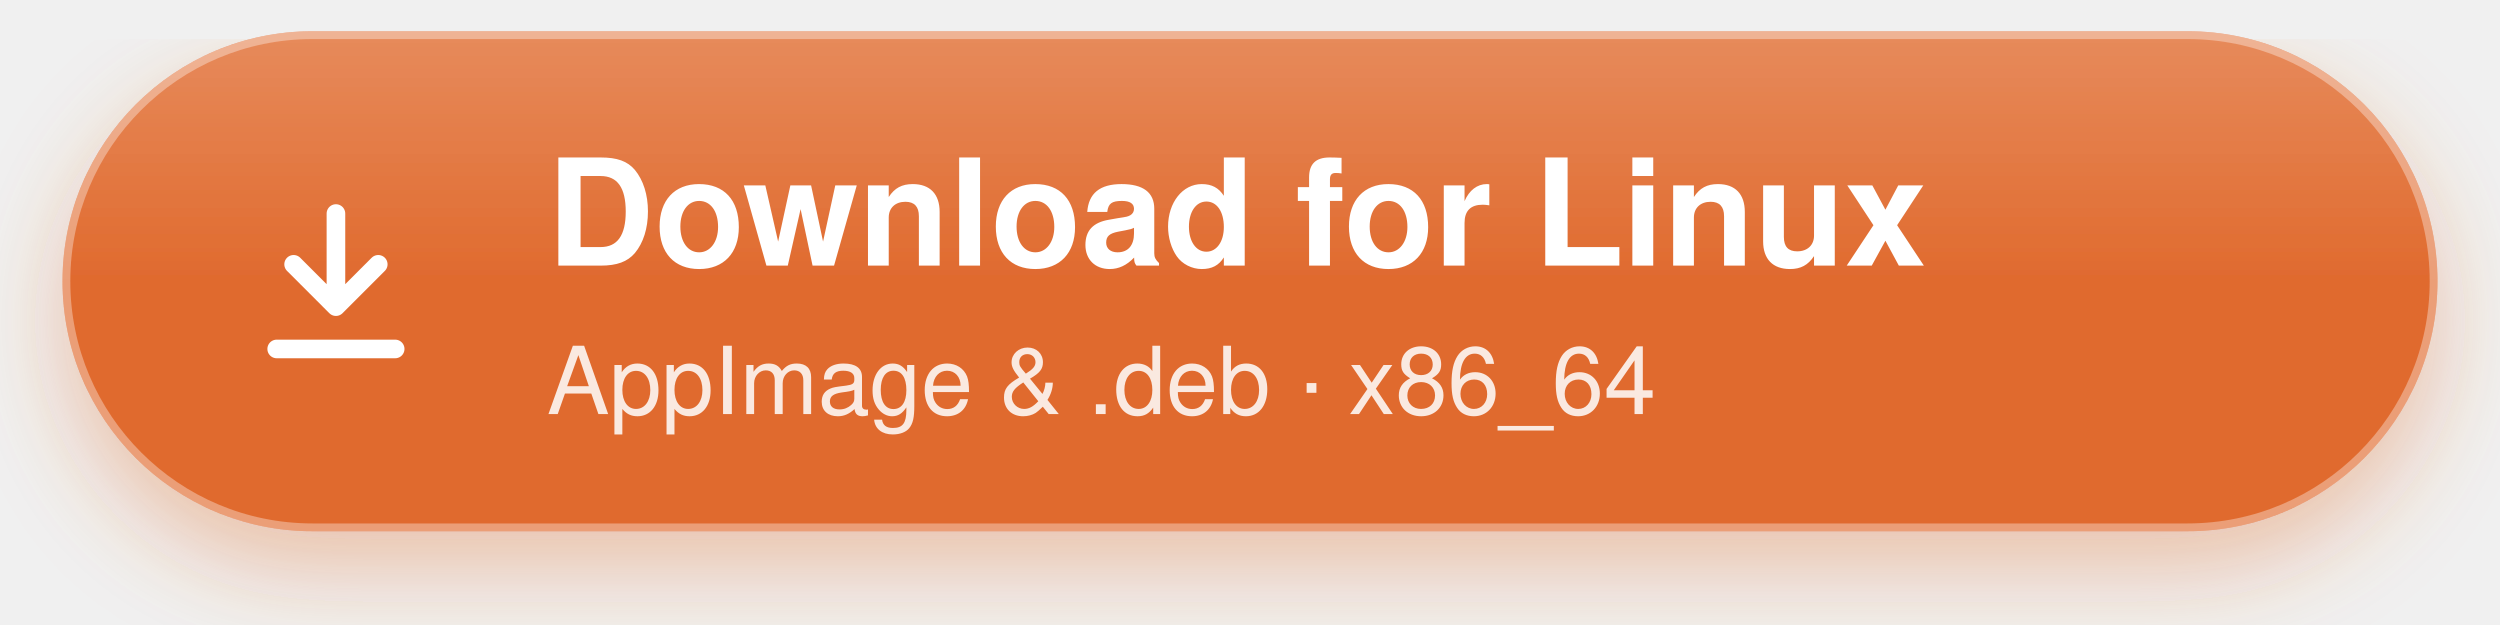
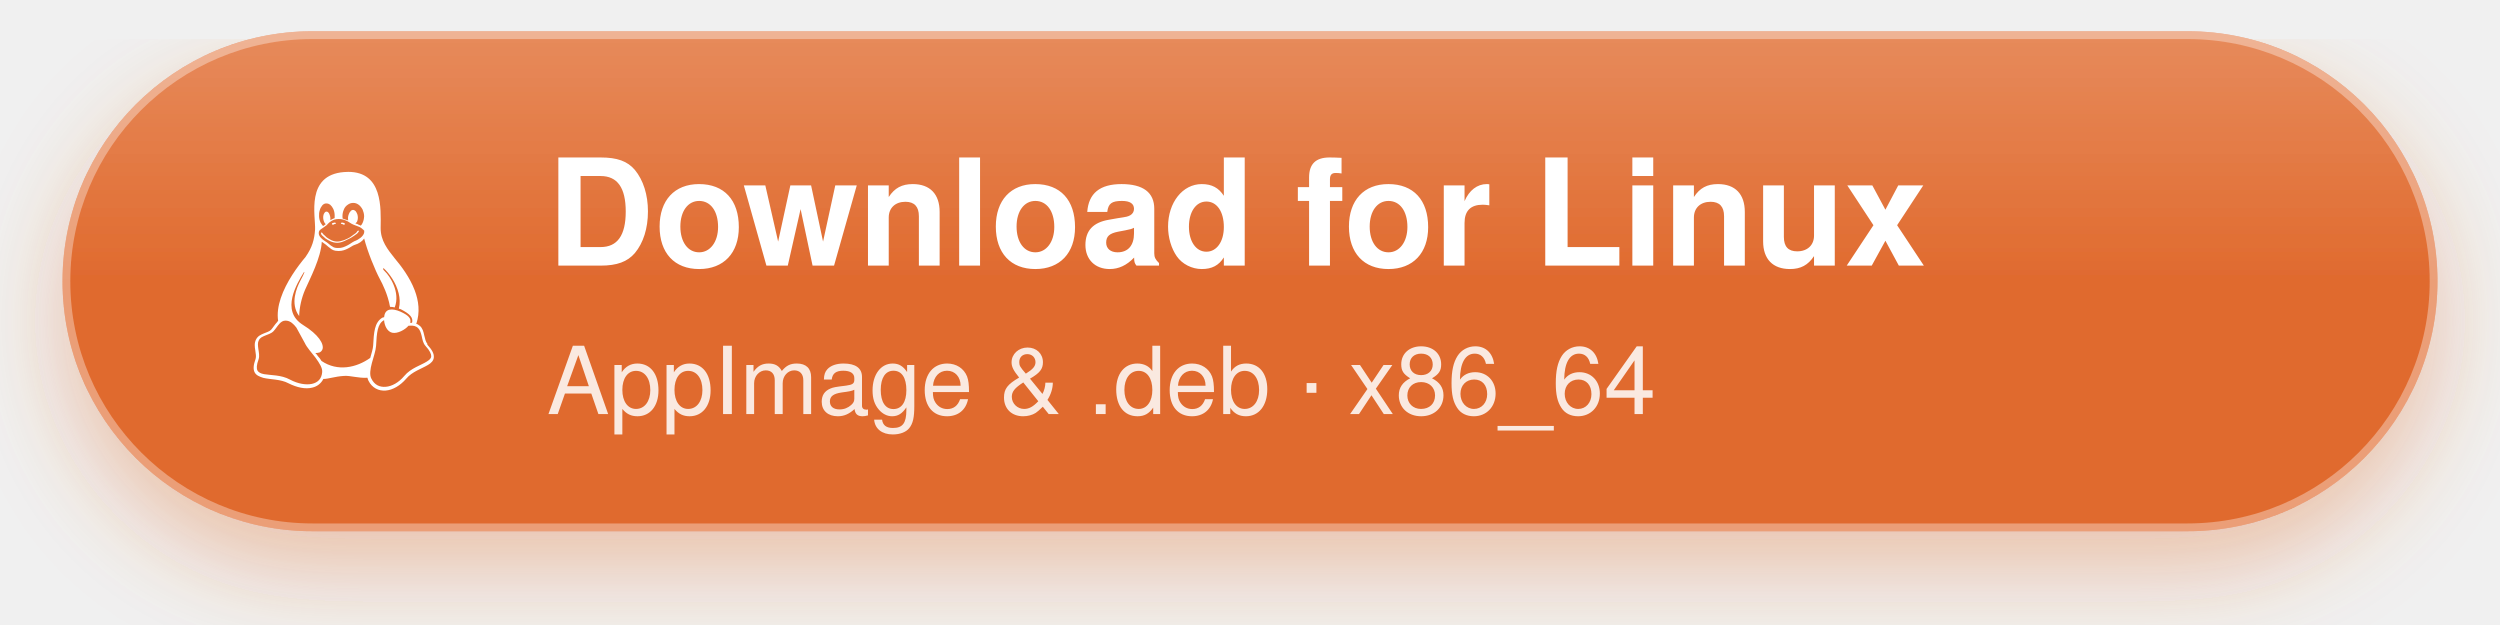
<svg xmlns="http://www.w3.org/2000/svg" width="320" height="80" viewBox="0 0 320 80" role="img" aria-label="Download DBForge for Linux">
  <defs>
    <filter id="s" x="-10%" y="-30%" width="120%" height="170%">
      <feDropShadow dx="0" dy="5" stdDeviation="6" flood-color="rgba(224,106,46,0.35)" />
    </filter>
    <linearGradient id="h" x1="0" y1="0" x2="0" y2="1">
      <stop offset="0" stop-color="#FFFFFF" stop-opacity="0.22" />
      <stop offset="0.5" stop-color="#FFFFFF" stop-opacity="0" />
    </linearGradient>
  </defs>
  <g filter="url(#s)">
    <rect x="8" y="4" width="304" height="64" rx="32" fill="#E06A2E" />
    <rect x="8" y="4" width="304" height="64" rx="32" fill="url(#h)" />
    <rect x="8.5" y="4.5" width="303" height="63" rx="31.5" fill="none" stroke="#FFFFFF" stroke-opacity="0.35" />
  </g>
-   <g transform="translate(30 23) scale(1.0833)" fill="none" stroke="#FFFFFF" stroke-width="2.2" stroke-linecap="round" stroke-linejoin="round">
-     <path d="M12 4v11M7 10l5 5 5-5M5 20h14" />
+   <g transform="translate(30 22) scale(1.1667)" fill="#FFFFFF">
+     <path d="M12.504 0c-.155 0-.315.008-.48.021-4.226.333-3.105 4.807-3.17 6.298-.076 1.092-.3 1.953-1.05 3.02-.885 1.051-2.127 2.75-2.716 4.521-.278.832-.41 1.684-.287 2.489a.424.424 0 00-.11.135c-.26.268-.45.6-.663.839-.199.199-.485.267-.797.4-.313.136-.658.269-.864.68-.09.189-.136.394-.132.602 0 .199.027.4.055.536.058.399.116.728.04.97-.249.68-.28 1.145-.106 1.484.174.334.535.47.94.601.81.2 1.91.135 2.774.6.926.466 1.866.67 2.616.47.526-.116.97-.464 1.208-.946.587-.003 1.23-.269 2.26-.334.699-.058 1.574.267 2.577.2.025.134.063.198.114.333l.003.003c.391.778 1.113 1.132 1.884 1.071.771-.06 1.592-.536 2.257-1.306.631-.765 1.683-1.084 2.378-1.503.348-.199.629-.469.649-.853.023-.4-.2-.811-.714-1.376v-.097l-.003-.003c-.17-.2-.25-.535-.338-.926-.085-.401-.182-.786-.492-1.046h-.003c-.059-.054-.123-.067-.188-.135a.357.357 0 00-.19-.064c.431-1.278.264-2.55-.173-3.694-.533-1.41-1.465-2.638-2.175-3.483-.796-1.005-1.576-1.957-1.56-3.368.026-2.152.236-6.133-3.544-6.139zm.529 3.405h.013c.213 0 .396.062.584.198.19.135.33.332.438.533.105.259.158.459.166.724 0-.02.006-.04.006-.06v.105a.086.086 0 01-.004-.021l-.004-.024a1.807 1.807 0 01-.15.706.953.953 0 01-.213.335.71.71 0 00-.088-.042c-.104-.045-.198-.064-.284-.133a1.312 1.312 0 00-.22-.066c.05-.06.146-.133.183-.198.053-.128.082-.264.088-.402v-.02a1.21 1.21 0 00-.061-.4c-.045-.134-.101-.2-.183-.333-.084-.066-.167-.132-.267-.132h-.016c-.093 0-.176.03-.262.132a.8.8 0 00-.205.334 1.18 1.18 0 00-.09.4v.019c.002.089.008.179.02.267-.193-.067-.438-.135-.607-.202a1.635 1.635 0 01-.018-.2v-.02a1.772 1.772 0 01.15-.768c.082-.22.232-.406.43-.533a.985.985 0 01.594-.2zm-2.962.059h.036c.142 0 .27.048.399.135.146.129.264.288.344.465.09.199.14.4.153.667v.004c.007.134.006.2-.002.266v.08c-.03.007-.056.018-.083.024-.152.055-.274.135-.393.2.012-.09.013-.18.003-.267v-.015c-.012-.133-.04-.2-.082-.333a.613.613 0 00-.166-.267.248.248 0 00-.183-.064h-.021c-.071.006-.13.04-.186.132a.552.552 0 00-.12.27.944.944 0 00-.023.33v.015c.012.135.037.2.08.334.046.134.098.2.166.268.01.009.02.018.034.024-.07.057-.117.07-.176.136a.304.304 0 01-.131.068 2.62 2.62 0 01-.275-.402 1.772 1.772 0 01-.155-.667 1.759 1.759 0 01.08-.668 1.43 1.43 0 01.283-.535c.128-.133.26-.2.418-.2zm1.37 1.706c.332 0 .733.065 1.216.399.293.2.523.269 1.052.468h.003c.255.136.405.266.478.399v-.131a.571.571 0 01.016.47c-.123.31-.516.643-1.063.842v.002c-.268.135-.501.333-.775.465-.276.135-.588.292-1.012.267a1.139 1.139 0 01-.448-.067 3.566 3.566 0 01-.322-.198c-.195-.135-.363-.332-.612-.465v-.005h-.005c-.4-.246-.616-.512-.686-.71-.07-.268-.005-.47.193-.6.224-.135.38-.271.483-.336.104-.074.143-.102.176-.131h.002v-.003c.169-.202.436-.47.839-.601.139-.036.294-.065.466-.065zm2.8 2.142c.358 1.417 1.196 3.475 1.735 4.473.286.534.855 1.659 1.102 3.024.156-.005.33.018.513.064.646-1.671-.546-3.467-1.089-3.966-.22-.2-.232-.335-.123-.335.59.534 1.365 1.572 1.646 2.757.13.535.16 1.104.021 1.67.067.028.135.06.205.067 1.032.534 1.413.938 1.23 1.537v-.043c-.06-.003-.12 0-.18 0h-.016c.151-.467-.182-.825-1.065-1.224-.915-.4-1.646-.336-1.77.465-.008.043-.013.066-.018.135-.068.023-.139.053-.209.064-.43.268-.662.669-.793 1.187-.13.533-.17 1.156-.205 1.869v.003c-.02.334-.17.838-.319 1.35-1.5 1.072-3.58 1.538-5.348.334a2.645 2.645 0 00-.402-.533 1.45 1.45 0 00-.275-.333c.182 0 .338-.03.465-.067a.615.615 0 00.314-.334c.108-.267 0-.697-.345-1.163-.345-.467-.931-.995-1.788-1.521-.63-.4-.986-.87-1.15-1.396-.165-.534-.143-1.085-.015-1.645.245-1.07.873-2.11 1.274-2.763.107-.065.037.135-.408.974-.396.751-1.14 2.497-.122 3.854a8.123 8.123 0 01.647-2.876c.564-1.278 1.743-3.504 1.836-5.268.048.036.217.135.289.202.218.133.38.333.59.465.21.201.477.335.876.335.039.003.075.006.11.006.412 0 .73-.134.997-.268.29-.134.52-.334.74-.4h.005c.467-.135.835-.402 1.044-.7zm2.185 8.958c.037.6.343 1.245.882 1.377.588.134 1.434-.333 1.791-.765l.211-.01c.315-.007.577.01.847.268l.003.003c.208.199.305.53.391.876.085.4.154.78.409 1.066.486.527.645.906.636 1.14l.003-.007v.018l-.003-.012c-.015.262-.185.396-.498.595-.63.401-1.746.712-2.457 1.57-.618.737-1.37 1.14-2.036 1.191-.664.053-1.237-.2-1.574-.898l-.005-.003c-.21-.4-.12-1.025.056-1.69.176-.668.428-1.344.463-1.897.037-.714.076-1.335.195-1.814.12-.465.308-.797.641-.984l.045-.022zm-10.814.049h.01c.053 0 .105.005.157.014.376.055.706.333 1.023.752l.91 1.664.003.003c.243.533.754 1.064 1.189 1.637.434.598.77 1.131.729 1.57v.006c-.057.744-.48 1.148-1.125 1.294-.645.135-1.52.002-2.395-.464-.968-.536-2.118-.469-2.857-.602-.369-.066-.61-.2-.723-.4-.11-.2-.113-.602.123-1.23v-.004l.002-.003c.117-.334.03-.752-.027-1.118-.055-.401-.083-.71.043-.94.16-.334.396-.4.69-.533.294-.135.64-.202.915-.47h.002v-.002c.256-.268.445-.601.668-.838.19-.201.38-.336.663-.336zm7.159-9.074c-.435.201-.945.535-1.488.535-.542 0-.97-.267-1.28-.466-.154-.134-.28-.268-.373-.335-.164-.134-.144-.333-.074-.333.109.016.129.134.199.2.096.066.215.2.36.333.292.2.68.467 1.167.467.485 0 1.053-.267 1.398-.466.195-.135.445-.334.648-.467.156-.136.149-.267.279-.267.128.016.034.134-.147.332a8.097 8.097 0 01-.69.468zm-1.082-1.583V5.64c-.006-.02.013-.042.029-.05.074-.043.18-.027.26.004.063 0 .16.067.15.135-.006.049-.085.066-.135.066-.055 0-.092-.043-.141-.068-.052-.018-.146-.008-.163-.065zm-.551 0c-.02.058-.113.049-.166.066-.047.025-.086.068-.14.068-.05 0-.13-.02-.136-.068-.01-.066.088-.133.15-.133.08-.031.184-.047.259-.005.019.009.036.03.03.05v.02h.003z" />
  </g>
  <g font-family="-apple-system, BlinkMacSystemFont, 'SF Pro Text', 'Helvetica Neue', Helvetica, Arial, sans-serif" fill="#FFFFFF">
    <text x="70" y="34" font-size="19" font-weight="600">Download for Linux</text>
    <text x="70" y="53" font-size="12" fill-opacity="0.85">AppImage &amp; .deb · x86_64</text>
  </g>
</svg>
